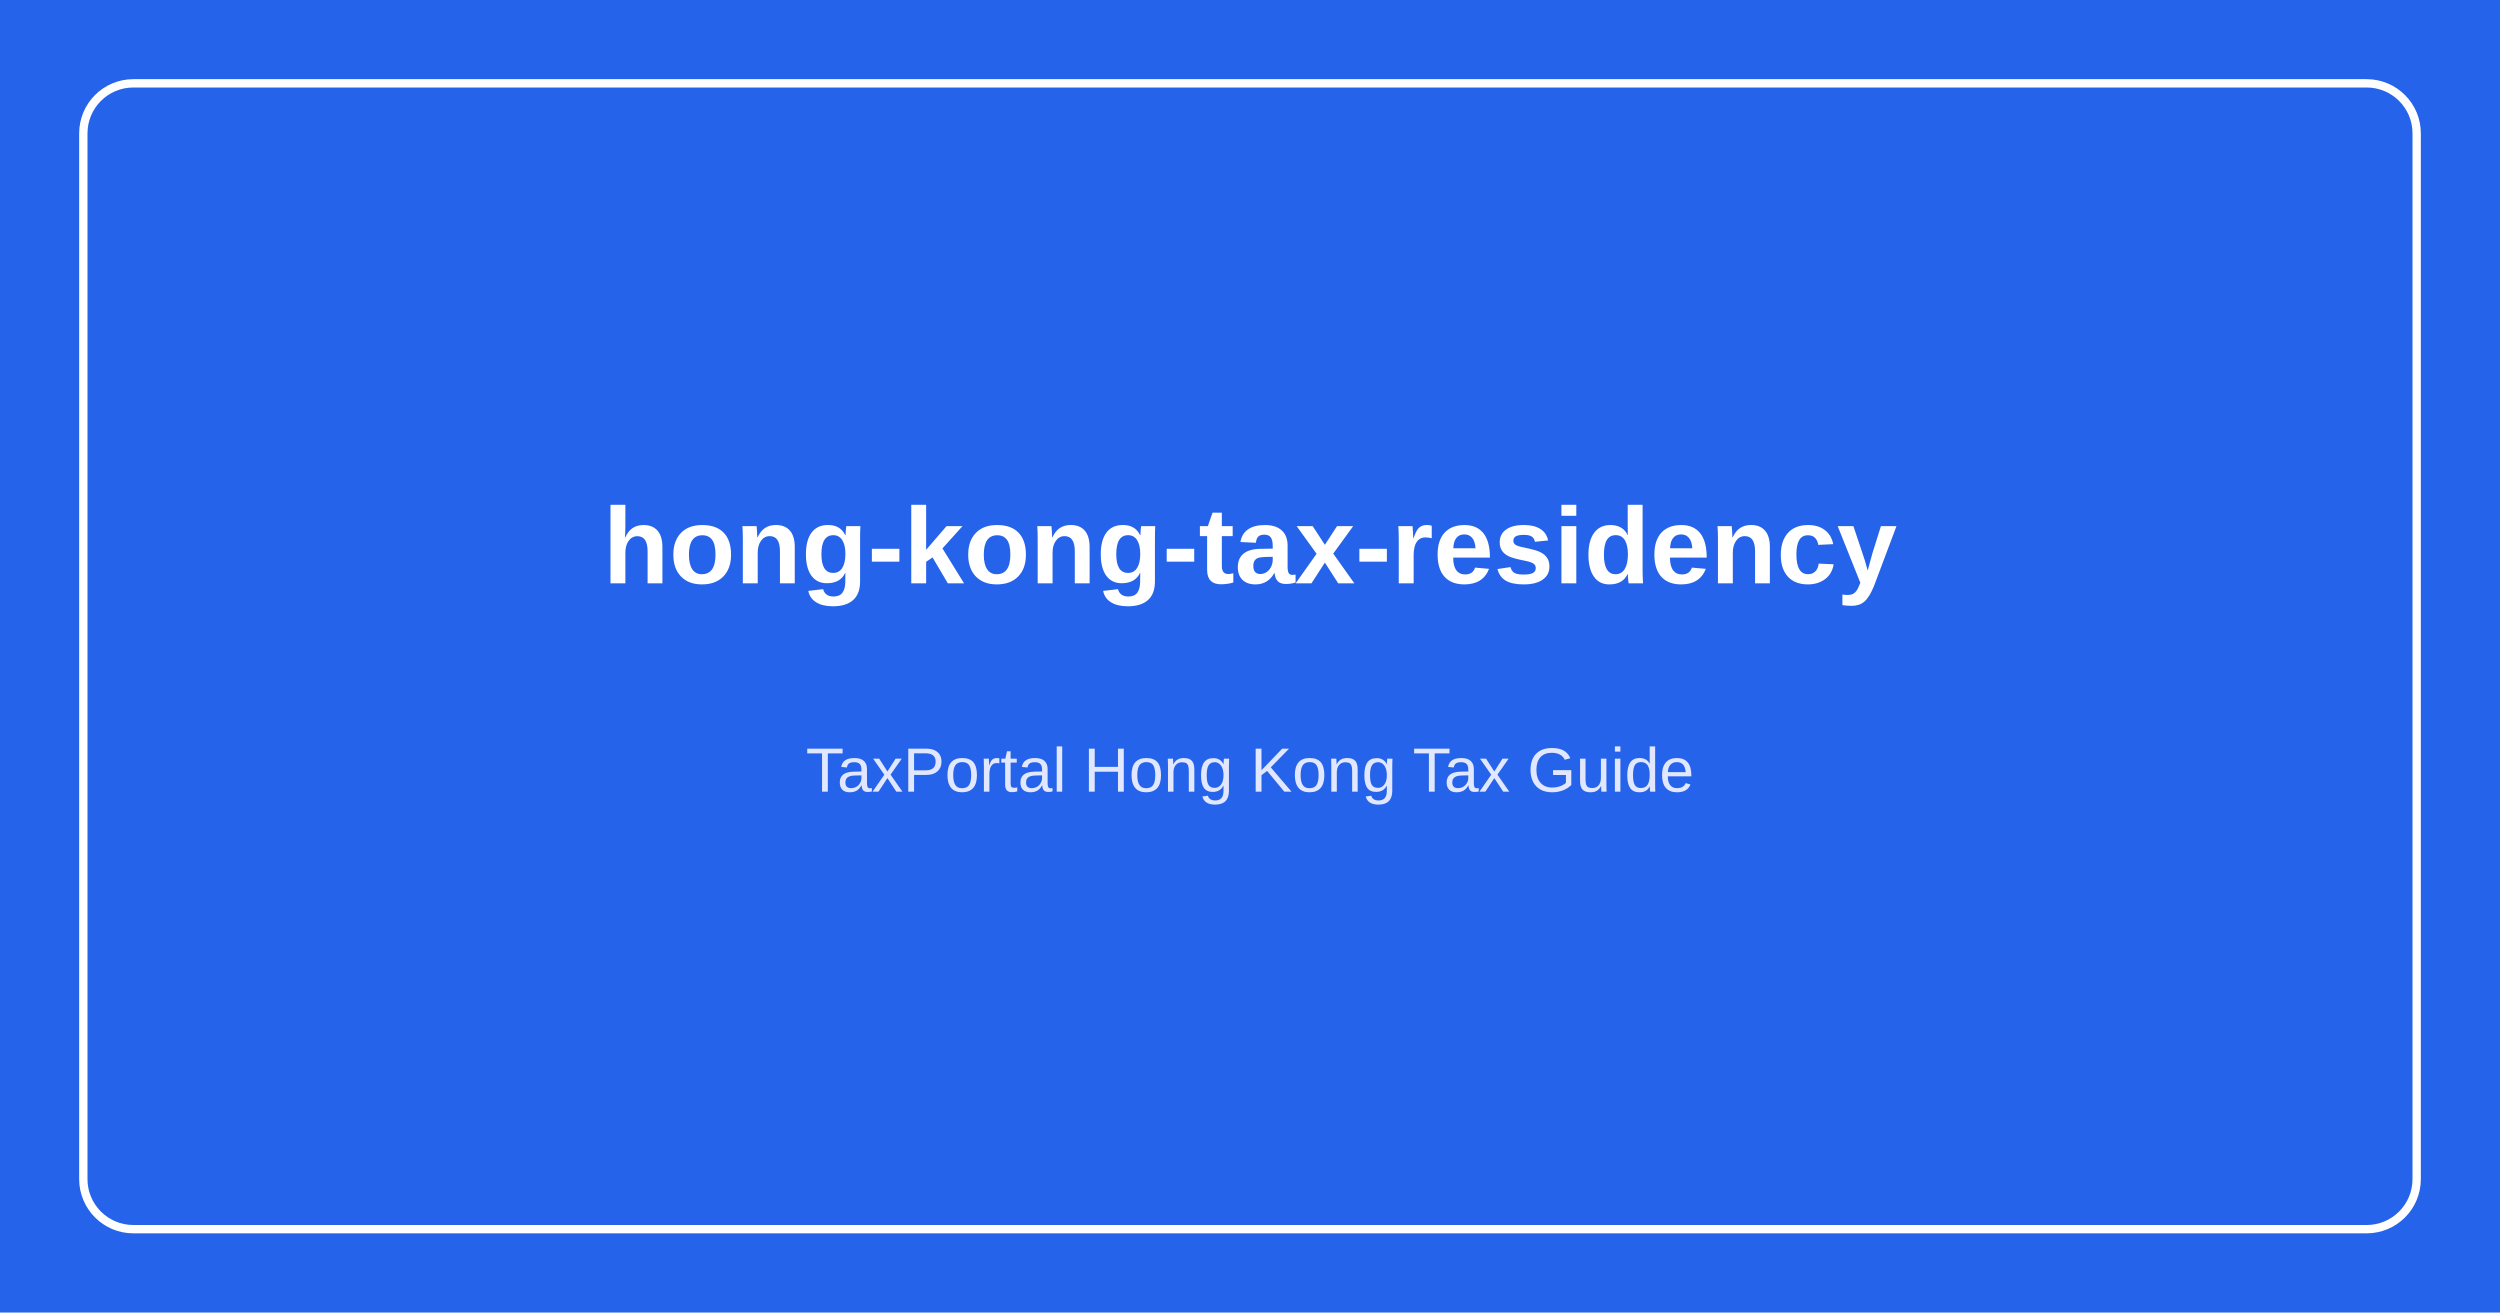
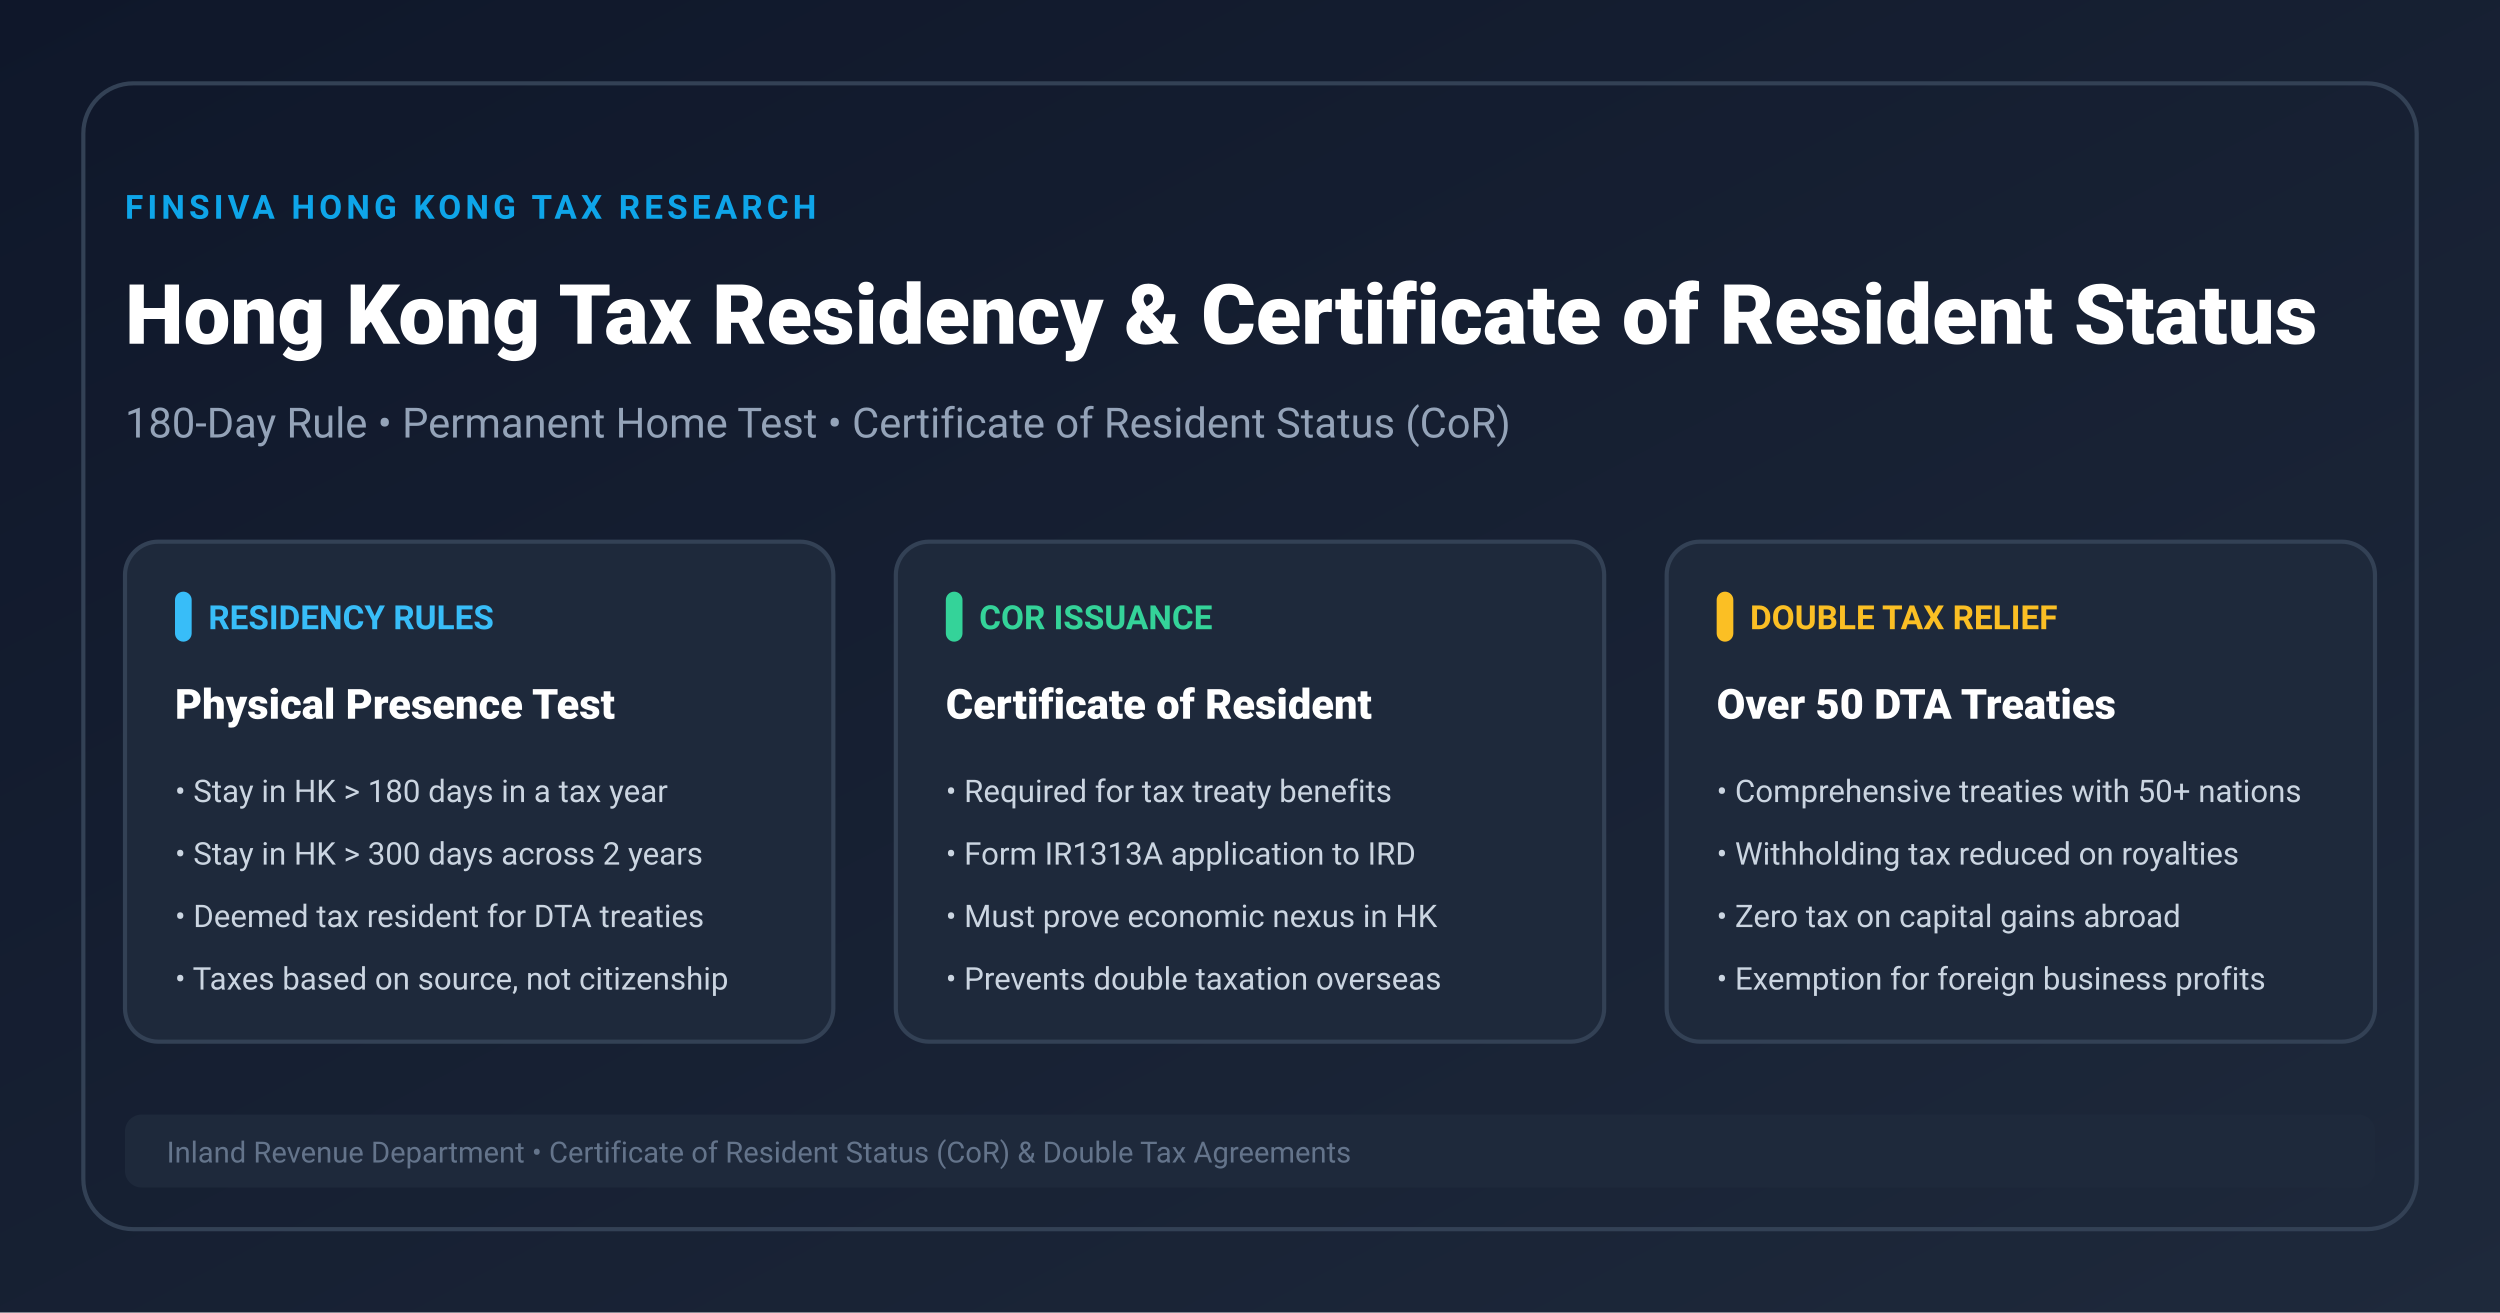
<svg xmlns="http://www.w3.org/2000/svg" width="1200" height="630" viewBox="0 0 1200 630">
-   <rect width="1200" height="630" fill="#2563eb" />
-   <rect x="40" y="40" width="1120" height="550" rx="24" fill="none" stroke="#ffffff" stroke-width="4" />
-   <text x="600" y="280" font-family="Arial, sans-serif" font-size="52" font-weight="bold" fill="#ffffff" text-anchor="middle">hong-kong-tax-residency</text>
-   <text x="600" y="380" font-family="Arial, sans-serif" font-size="30" fill="#e0e7ff" text-anchor="middle">TaxPortal Hong Kong Tax Guide</text>
+   <defs>
+     <linearGradient id="bgGrad" x1="0%" y1="0%" x2="100%" y2="100%">
+       <stop offset="0%" stop-color="#0f172a" />
+       <stop offset="100%" stop-color="#1e293b" />
+     </linearGradient>
+   </defs>
+   <rect width="1200" height="630" fill="url(#bgGrad)" />
+   <rect x="40" y="40" width="1120" height="550" rx="24" fill="none" stroke="#334155" stroke-width="2" />
+   <text x="60" y="105" font-family="-apple-system, BlinkMacSystemFont, 'Segoe UI', Roboto, sans-serif" font-size="16" font-weight="700" fill="#0ea5e9" letter-spacing="2">FINSIVA HONG KONG TAX RESEARCH</text>
+   <text x="60" y="165" font-family="-apple-system, BlinkMacSystemFont, 'Segoe UI', Roboto, sans-serif" font-size="40" font-weight="800" fill="#ffffff">Hong Kong Tax Residency &amp; Certificate of Resident Status</text>
+   <text x="60" y="210" font-family="-apple-system, BlinkMacSystemFont, 'Segoe UI', Roboto, sans-serif" font-size="20" fill="#94a3b8">180-Day Rule • Permanent Home Test • Certificate of Resident Status (CoR)</text>
+   <g transform="translate(60, 260)">
+     <g transform="translate(0, 0)">
+       <rect x="0" y="0" width="340" height="240" rx="16" fill="#1e293b" stroke="#334155" stroke-width="2" />
+       <rect x="24" y="24" width="8" height="24" rx="4" fill="#38bdf8" />
+       <text x="40" y="42" font-family="-apple-system, BlinkMacSystemFont, 'Segoe UI', Roboto, sans-serif" font-size="16" font-weight="700" fill="#38bdf8">RESIDENCY RULES</text>
+       <text x="24" y="85" font-family="-apple-system, BlinkMacSystemFont, 'Segoe UI', Roboto, sans-serif" font-size="20" font-weight="800" fill="#ffffff">Physical Presence Test</text>
+       <text x="24" y="125" font-family="-apple-system, BlinkMacSystemFont, 'Segoe UI', Roboto, sans-serif" font-size="15" fill="#cbd5e1">• Stay in HK &gt; 180 days in a tax year</text>
+       <text x="24" y="155" font-family="-apple-system, BlinkMacSystemFont, 'Segoe UI', Roboto, sans-serif" font-size="15" fill="#cbd5e1">• Stay in HK &gt; 300 days across 2 years</text>
+       <text x="24" y="185" font-family="-apple-system, BlinkMacSystemFont, 'Segoe UI', Roboto, sans-serif" font-size="15" fill="#cbd5e1">• Deemed tax resident for DTA treaties</text>
+       <text x="24" y="215" font-family="-apple-system, BlinkMacSystemFont, 'Segoe UI', Roboto, sans-serif" font-size="15" fill="#cbd5e1">• Taxes based on source, not citizenship</text>
+     </g>
+     <g transform="translate(370, 0)">
+       <rect x="0" y="0" width="340" height="240" rx="16" fill="#1e293b" stroke="#334155" stroke-width="2" />
+       <rect x="24" y="24" width="8" height="24" rx="4" fill="#34d399" />
+       <text x="40" y="42" font-family="-apple-system, BlinkMacSystemFont, 'Segoe UI', Roboto, sans-serif" font-size="16" font-weight="700" fill="#34d399">COR ISSUANCE</text>
+       <text x="24" y="85" font-family="-apple-system, BlinkMacSystemFont, 'Segoe UI', Roboto, sans-serif" font-size="20" font-weight="800" fill="#ffffff">Certificate of Resident</text>
+       <text x="24" y="125" font-family="-apple-system, BlinkMacSystemFont, 'Segoe UI', Roboto, sans-serif" font-size="15" fill="#cbd5e1">• Required for tax treaty benefits</text>
+       <text x="24" y="155" font-family="-apple-system, BlinkMacSystemFont, 'Segoe UI', Roboto, sans-serif" font-size="15" fill="#cbd5e1">• Form IR1313A application to IRD</text>
+       <text x="24" y="185" font-family="-apple-system, BlinkMacSystemFont, 'Segoe UI', Roboto, sans-serif" font-size="15" fill="#cbd5e1">• Must prove economic nexus in HK</text>
+       <text x="24" y="215" font-family="-apple-system, BlinkMacSystemFont, 'Segoe UI', Roboto, sans-serif" font-size="15" fill="#cbd5e1">• Prevents double taxation overseas</text>
+     </g>
+     <g transform="translate(740, 0)">
+       <rect x="0" y="0" width="340" height="240" rx="16" fill="#1e293b" stroke="#334155" stroke-width="2" />
+       <rect x="24" y="24" width="8" height="24" rx="4" fill="#fbbf24" />
+       <text x="40" y="42" font-family="-apple-system, BlinkMacSystemFont, 'Segoe UI', Roboto, sans-serif" font-size="16" font-weight="700" fill="#fbbf24">DOUBLE TAX RELIEF</text>
+       <text x="24" y="85" font-family="-apple-system, BlinkMacSystemFont, 'Segoe UI', Roboto, sans-serif" font-size="20" font-weight="800" fill="#ffffff">Over 50 DTA Treaties</text>
+       <text x="24" y="125" font-family="-apple-system, BlinkMacSystemFont, 'Segoe UI', Roboto, sans-serif" font-size="15" fill="#cbd5e1">• Comprehensive treaties with 50+ nations</text>
+       <text x="24" y="155" font-family="-apple-system, BlinkMacSystemFont, 'Segoe UI', Roboto, sans-serif" font-size="15" fill="#cbd5e1">• Withholding tax reduced on royalties</text>
+       <text x="24" y="185" font-family="-apple-system, BlinkMacSystemFont, 'Segoe UI', Roboto, sans-serif" font-size="15" fill="#cbd5e1">• Zero tax on capital gains abroad</text>
+       <text x="24" y="215" font-family="-apple-system, BlinkMacSystemFont, 'Segoe UI', Roboto, sans-serif" font-size="15" fill="#cbd5e1">• Exemption for foreign business profits</text>
+     </g>
+   </g>
+   <rect x="60" y="535" width="1080" height="35" rx="8" fill="#1e293b" />
+   <text x="80" y="558" font-family="-apple-system, BlinkMacSystemFont, 'Segoe UI', Roboto, sans-serif" font-size="14" fill="#64748b">Inland Revenue Department • Certificate of Resident Status (CoR) &amp; Double Tax Agreements</text>
</svg>
